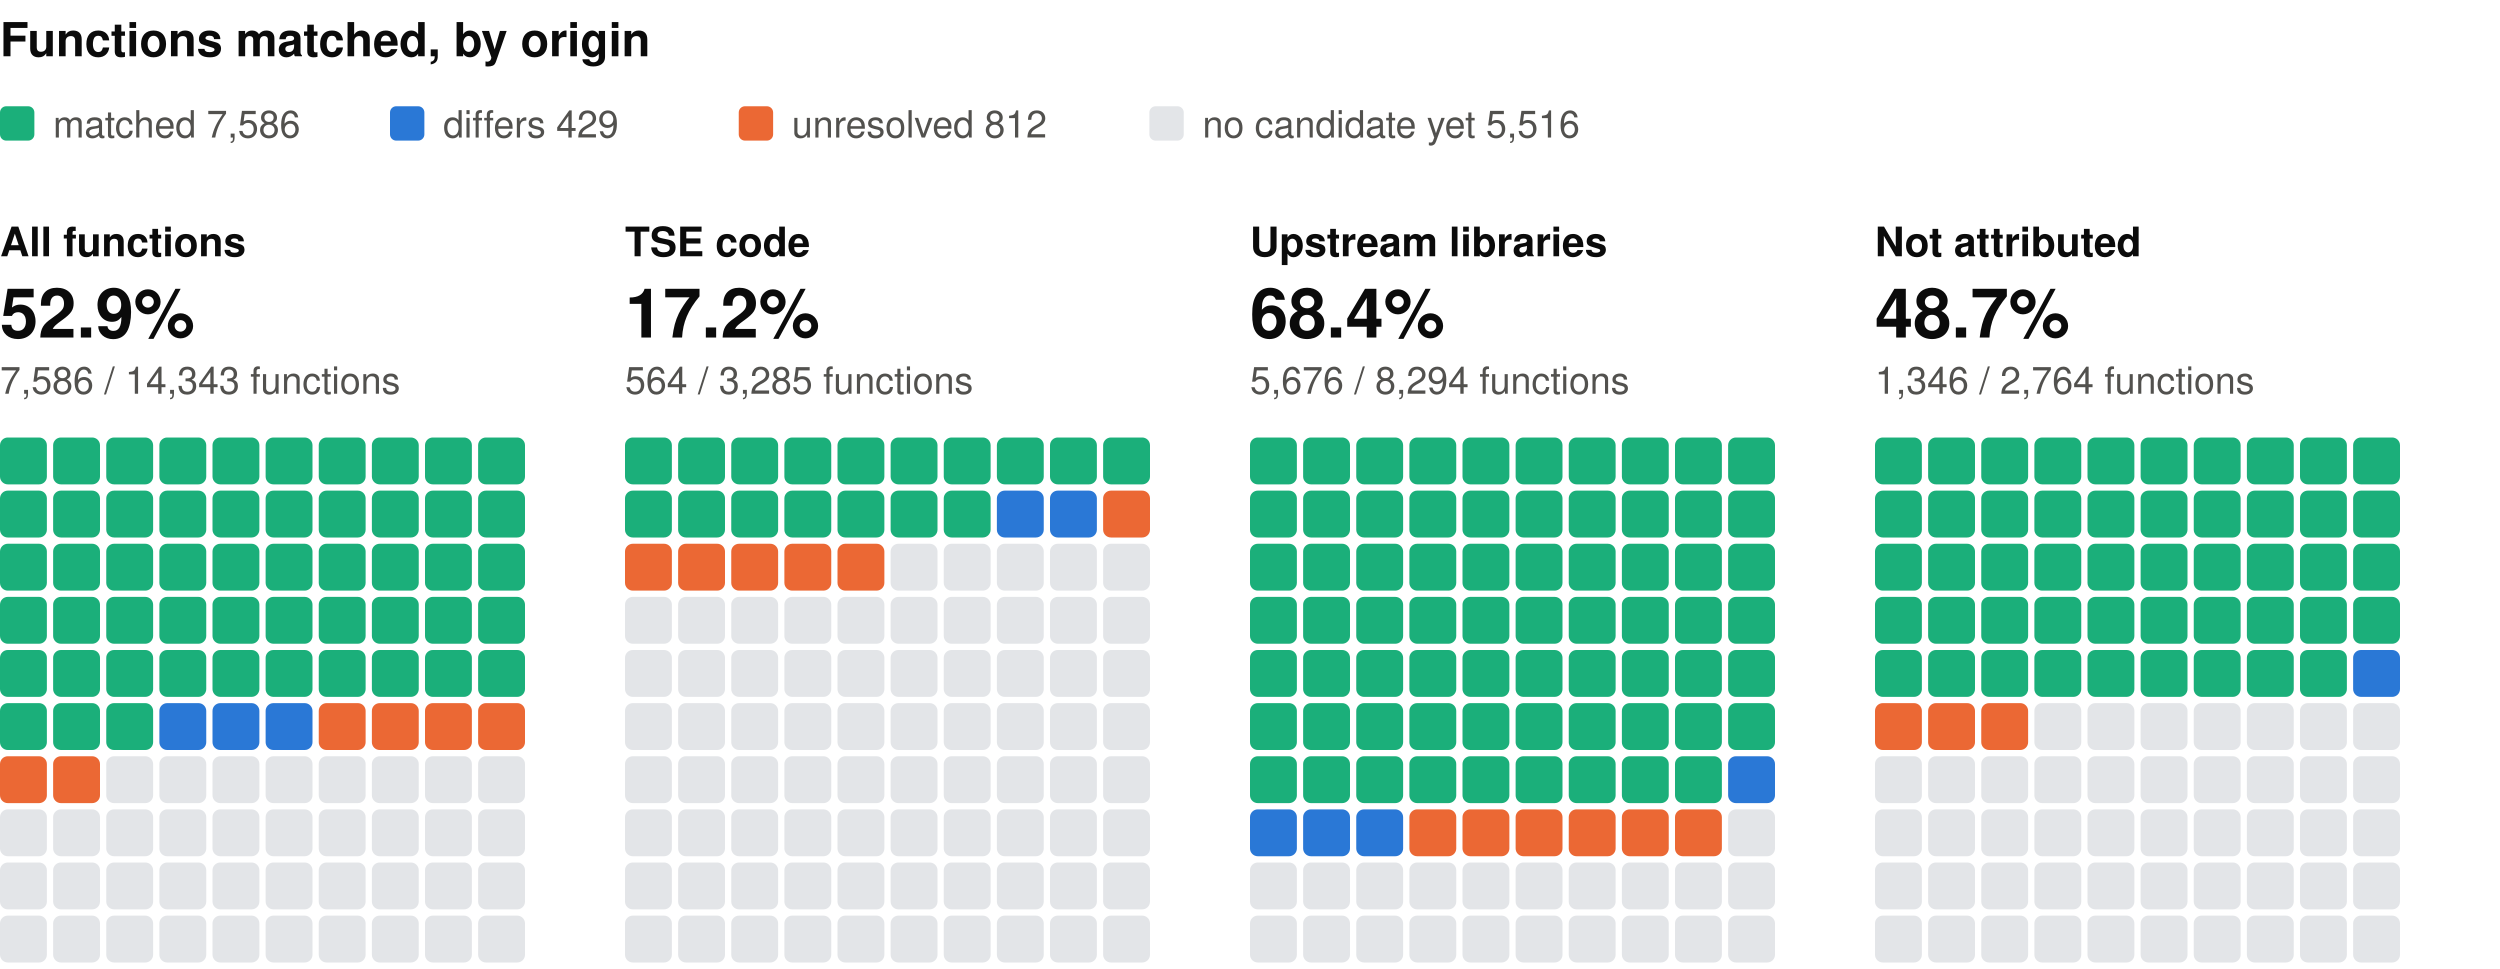
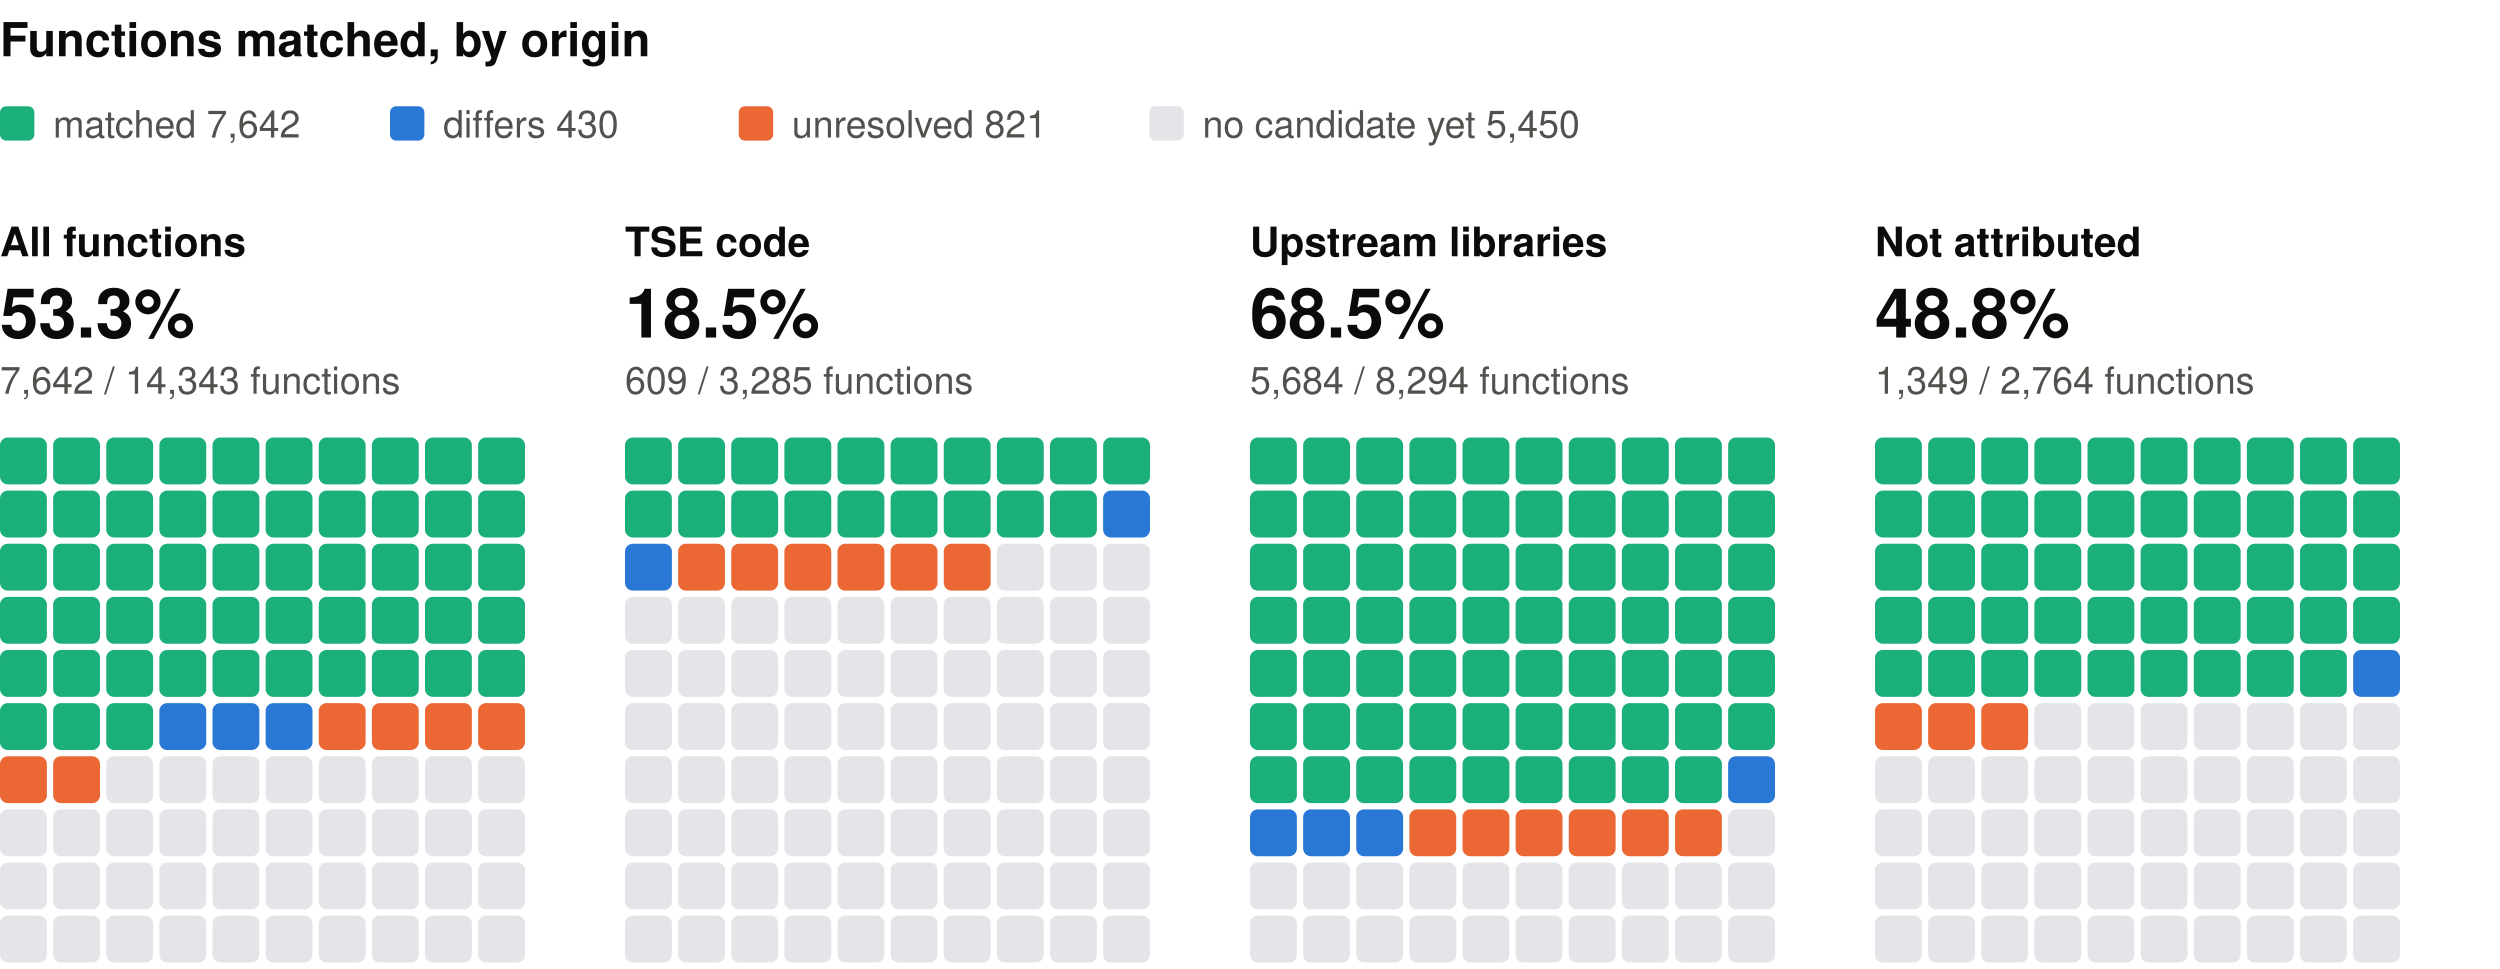
<svg xmlns="http://www.w3.org/2000/svg" width="800" height="310" viewBox="0 0 800 310" role="img" aria-label="Functions matched, by origin: one square per percent, coloured by verdict" font-family="system-ui, -apple-system, 'Segoe UI', Helvetica, Arial, sans-serif">
  <text x="0" y="18" font-size="15" fill="#0b0b0b" font-weight="600">Functions matched, by origin</text>
  <rect x="0" y="34" width="11" height="11" rx="2" fill="#1baf7a" />
-   <text x="17" y="44" font-size="12" fill="#52514e">matched 7,586</text>
+   <text x="17" y="44" font-size="12" fill="#52514e">matched 7,642</text>
  <rect x="124.8" y="34" width="11" height="11" rx="2" fill="#2a78d6" />
-   <text x="141.8" y="44" font-size="12" fill="#52514e">differs 429</text>
+   <text x="141.8" y="44" font-size="12" fill="#52514e">differs 430</text>
  <rect x="236.4" y="34" width="11" height="11" rx="2" fill="#eb6834" />
-   <text x="253.4" y="44" font-size="12" fill="#52514e">unresolved 812</text>
+   <text x="253.4" y="44" font-size="12" fill="#52514e">unresolved 821</text>
  <rect x="367.8" y="34" width="11" height="11" rx="2" fill="#e3e5e8" />
-   <text x="384.8" y="44" font-size="12" fill="#52514e">no candidate yet 5,516</text>
+   <text x="384.8" y="44" font-size="12" fill="#52514e">no candidate yet 5,450</text>
  <text x="0" y="82" font-size="13" fill="#0b0b0b" font-weight="600">All functions</text>
-   <text x="0" y="108" font-size="22" fill="#0b0b0b" font-weight="600">52.9%</text>
-   <text x="0" y="126" font-size="12" fill="#52514e">7,586 / 14,343 functions</text>
+   <text x="0" y="108" font-size="22" fill="#0b0b0b" font-weight="600">53.3%</text>
+   <text x="0" y="126" font-size="12" fill="#52514e">7,642 / 14,343 functions</text>
  <rect x="0" y="140" width="15" height="15" rx="2.5" fill="#1baf7a" />
  <rect x="17" y="140" width="15" height="15" rx="2.5" fill="#1baf7a" />
  <rect x="34" y="140" width="15" height="15" rx="2.5" fill="#1baf7a" />
  <rect x="51" y="140" width="15" height="15" rx="2.5" fill="#1baf7a" />
  <rect x="68" y="140" width="15" height="15" rx="2.5" fill="#1baf7a" />
  <rect x="85" y="140" width="15" height="15" rx="2.5" fill="#1baf7a" />
  <rect x="102" y="140" width="15" height="15" rx="2.5" fill="#1baf7a" />
  <rect x="119" y="140" width="15" height="15" rx="2.5" fill="#1baf7a" />
  <rect x="136" y="140" width="15" height="15" rx="2.5" fill="#1baf7a" />
  <rect x="153" y="140" width="15" height="15" rx="2.5" fill="#1baf7a" />
  <rect x="0" y="157" width="15" height="15" rx="2.5" fill="#1baf7a" />
  <rect x="17" y="157" width="15" height="15" rx="2.5" fill="#1baf7a" />
  <rect x="34" y="157" width="15" height="15" rx="2.5" fill="#1baf7a" />
  <rect x="51" y="157" width="15" height="15" rx="2.5" fill="#1baf7a" />
  <rect x="68" y="157" width="15" height="15" rx="2.5" fill="#1baf7a" />
  <rect x="85" y="157" width="15" height="15" rx="2.5" fill="#1baf7a" />
  <rect x="102" y="157" width="15" height="15" rx="2.5" fill="#1baf7a" />
  <rect x="119" y="157" width="15" height="15" rx="2.5" fill="#1baf7a" />
  <rect x="136" y="157" width="15" height="15" rx="2.5" fill="#1baf7a" />
  <rect x="153" y="157" width="15" height="15" rx="2.5" fill="#1baf7a" />
  <rect x="0" y="174" width="15" height="15" rx="2.5" fill="#1baf7a" />
  <rect x="17" y="174" width="15" height="15" rx="2.5" fill="#1baf7a" />
  <rect x="34" y="174" width="15" height="15" rx="2.5" fill="#1baf7a" />
  <rect x="51" y="174" width="15" height="15" rx="2.5" fill="#1baf7a" />
  <rect x="68" y="174" width="15" height="15" rx="2.5" fill="#1baf7a" />
  <rect x="85" y="174" width="15" height="15" rx="2.5" fill="#1baf7a" />
  <rect x="102" y="174" width="15" height="15" rx="2.5" fill="#1baf7a" />
  <rect x="119" y="174" width="15" height="15" rx="2.5" fill="#1baf7a" />
  <rect x="136" y="174" width="15" height="15" rx="2.5" fill="#1baf7a" />
  <rect x="153" y="174" width="15" height="15" rx="2.5" fill="#1baf7a" />
  <rect x="0" y="191" width="15" height="15" rx="2.5" fill="#1baf7a" />
  <rect x="17" y="191" width="15" height="15" rx="2.5" fill="#1baf7a" />
  <rect x="34" y="191" width="15" height="15" rx="2.5" fill="#1baf7a" />
  <rect x="51" y="191" width="15" height="15" rx="2.5" fill="#1baf7a" />
  <rect x="68" y="191" width="15" height="15" rx="2.5" fill="#1baf7a" />
  <rect x="85" y="191" width="15" height="15" rx="2.5" fill="#1baf7a" />
  <rect x="102" y="191" width="15" height="15" rx="2.5" fill="#1baf7a" />
  <rect x="119" y="191" width="15" height="15" rx="2.5" fill="#1baf7a" />
  <rect x="136" y="191" width="15" height="15" rx="2.5" fill="#1baf7a" />
  <rect x="153" y="191" width="15" height="15" rx="2.5" fill="#1baf7a" />
  <rect x="0" y="208" width="15" height="15" rx="2.5" fill="#1baf7a" />
  <rect x="17" y="208" width="15" height="15" rx="2.5" fill="#1baf7a" />
  <rect x="34" y="208" width="15" height="15" rx="2.5" fill="#1baf7a" />
  <rect x="51" y="208" width="15" height="15" rx="2.5" fill="#1baf7a" />
  <rect x="68" y="208" width="15" height="15" rx="2.5" fill="#1baf7a" />
  <rect x="85" y="208" width="15" height="15" rx="2.5" fill="#1baf7a" />
  <rect x="102" y="208" width="15" height="15" rx="2.5" fill="#1baf7a" />
  <rect x="119" y="208" width="15" height="15" rx="2.5" fill="#1baf7a" />
  <rect x="136" y="208" width="15" height="15" rx="2.5" fill="#1baf7a" />
  <rect x="153" y="208" width="15" height="15" rx="2.5" fill="#1baf7a" />
  <rect x="0" y="225" width="15" height="15" rx="2.5" fill="#1baf7a" />
  <rect x="17" y="225" width="15" height="15" rx="2.5" fill="#1baf7a" />
  <rect x="34" y="225" width="15" height="15" rx="2.5" fill="#1baf7a" />
  <rect x="51" y="225" width="15" height="15" rx="2.5" fill="#2a78d6" />
  <rect x="68" y="225" width="15" height="15" rx="2.5" fill="#2a78d6" />
  <rect x="85" y="225" width="15" height="15" rx="2.5" fill="#2a78d6" />
  <rect x="102" y="225" width="15" height="15" rx="2.5" fill="#eb6834" />
  <rect x="119" y="225" width="15" height="15" rx="2.5" fill="#eb6834" />
  <rect x="136" y="225" width="15" height="15" rx="2.5" fill="#eb6834" />
  <rect x="153" y="225" width="15" height="15" rx="2.5" fill="#eb6834" />
  <rect x="0" y="242" width="15" height="15" rx="2.5" fill="#eb6834" />
  <rect x="17" y="242" width="15" height="15" rx="2.5" fill="#eb6834" />
  <rect x="34" y="242" width="15" height="15" rx="2.5" fill="#e3e5e8" />
  <rect x="51" y="242" width="15" height="15" rx="2.5" fill="#e3e5e8" />
  <rect x="68" y="242" width="15" height="15" rx="2.5" fill="#e3e5e8" />
  <rect x="85" y="242" width="15" height="15" rx="2.5" fill="#e3e5e8" />
  <rect x="102" y="242" width="15" height="15" rx="2.5" fill="#e3e5e8" />
  <rect x="119" y="242" width="15" height="15" rx="2.5" fill="#e3e5e8" />
  <rect x="136" y="242" width="15" height="15" rx="2.5" fill="#e3e5e8" />
  <rect x="153" y="242" width="15" height="15" rx="2.5" fill="#e3e5e8" />
  <rect x="0" y="259" width="15" height="15" rx="2.5" fill="#e3e5e8" />
  <rect x="17" y="259" width="15" height="15" rx="2.5" fill="#e3e5e8" />
  <rect x="34" y="259" width="15" height="15" rx="2.5" fill="#e3e5e8" />
  <rect x="51" y="259" width="15" height="15" rx="2.5" fill="#e3e5e8" />
  <rect x="68" y="259" width="15" height="15" rx="2.5" fill="#e3e5e8" />
  <rect x="85" y="259" width="15" height="15" rx="2.5" fill="#e3e5e8" />
  <rect x="102" y="259" width="15" height="15" rx="2.5" fill="#e3e5e8" />
  <rect x="119" y="259" width="15" height="15" rx="2.5" fill="#e3e5e8" />
  <rect x="136" y="259" width="15" height="15" rx="2.5" fill="#e3e5e8" />
  <rect x="153" y="259" width="15" height="15" rx="2.5" fill="#e3e5e8" />
  <rect x="0" y="276" width="15" height="15" rx="2.5" fill="#e3e5e8" />
  <rect x="17" y="276" width="15" height="15" rx="2.5" fill="#e3e5e8" />
  <rect x="34" y="276" width="15" height="15" rx="2.5" fill="#e3e5e8" />
  <rect x="51" y="276" width="15" height="15" rx="2.5" fill="#e3e5e8" />
  <rect x="68" y="276" width="15" height="15" rx="2.5" fill="#e3e5e8" />
  <rect x="85" y="276" width="15" height="15" rx="2.5" fill="#e3e5e8" />
  <rect x="102" y="276" width="15" height="15" rx="2.5" fill="#e3e5e8" />
  <rect x="119" y="276" width="15" height="15" rx="2.5" fill="#e3e5e8" />
  <rect x="136" y="276" width="15" height="15" rx="2.5" fill="#e3e5e8" />
  <rect x="153" y="276" width="15" height="15" rx="2.5" fill="#e3e5e8" />
  <rect x="0" y="293" width="15" height="15" rx="2.5" fill="#e3e5e8" />
  <rect x="17" y="293" width="15" height="15" rx="2.5" fill="#e3e5e8" />
  <rect x="34" y="293" width="15" height="15" rx="2.5" fill="#e3e5e8" />
  <rect x="51" y="293" width="15" height="15" rx="2.5" fill="#e3e5e8" />
  <rect x="68" y="293" width="15" height="15" rx="2.5" fill="#e3e5e8" />
  <rect x="85" y="293" width="15" height="15" rx="2.5" fill="#e3e5e8" />
  <rect x="102" y="293" width="15" height="15" rx="2.5" fill="#e3e5e8" />
  <rect x="119" y="293" width="15" height="15" rx="2.5" fill="#e3e5e8" />
  <rect x="136" y="293" width="15" height="15" rx="2.5" fill="#e3e5e8" />
  <rect x="153" y="293" width="15" height="15" rx="2.5" fill="#e3e5e8" />
  <text x="200" y="82" font-size="13" fill="#0b0b0b" font-weight="600">TSE code</text>
-   <text x="200" y="108" font-size="22" fill="#0b0b0b" font-weight="600">17.2%</text>
-   <text x="200" y="126" font-size="12" fill="#52514e">564 / 3,285 functions</text>
+   <text x="200" y="108" font-size="22" fill="#0b0b0b" font-weight="600">18.5%</text>
+   <text x="200" y="126" font-size="12" fill="#52514e">609 / 3,285 functions</text>
  <rect x="200" y="140" width="15" height="15" rx="2.5" fill="#1baf7a" />
  <rect x="217" y="140" width="15" height="15" rx="2.5" fill="#1baf7a" />
  <rect x="234" y="140" width="15" height="15" rx="2.5" fill="#1baf7a" />
  <rect x="251" y="140" width="15" height="15" rx="2.5" fill="#1baf7a" />
  <rect x="268" y="140" width="15" height="15" rx="2.5" fill="#1baf7a" />
  <rect x="285" y="140" width="15" height="15" rx="2.5" fill="#1baf7a" />
  <rect x="302" y="140" width="15" height="15" rx="2.5" fill="#1baf7a" />
  <rect x="319" y="140" width="15" height="15" rx="2.5" fill="#1baf7a" />
  <rect x="336" y="140" width="15" height="15" rx="2.5" fill="#1baf7a" />
  <rect x="353" y="140" width="15" height="15" rx="2.5" fill="#1baf7a" />
  <rect x="200" y="157" width="15" height="15" rx="2.5" fill="#1baf7a" />
  <rect x="217" y="157" width="15" height="15" rx="2.5" fill="#1baf7a" />
  <rect x="234" y="157" width="15" height="15" rx="2.5" fill="#1baf7a" />
  <rect x="251" y="157" width="15" height="15" rx="2.5" fill="#1baf7a" />
  <rect x="268" y="157" width="15" height="15" rx="2.5" fill="#1baf7a" />
  <rect x="285" y="157" width="15" height="15" rx="2.5" fill="#1baf7a" />
  <rect x="302" y="157" width="15" height="15" rx="2.5" fill="#1baf7a" />
-   <rect x="319" y="157" width="15" height="15" rx="2.5" fill="#2a78d6" />
-   <rect x="336" y="157" width="15" height="15" rx="2.5" fill="#2a78d6" />
-   <rect x="353" y="157" width="15" height="15" rx="2.5" fill="#eb6834" />
-   <rect x="200" y="174" width="15" height="15" rx="2.5" fill="#eb6834" />
+   <rect x="319" y="157" width="15" height="15" rx="2.5" fill="#1baf7a" />
+   <rect x="336" y="157" width="15" height="15" rx="2.5" fill="#1baf7a" />
+   <rect x="353" y="157" width="15" height="15" rx="2.5" fill="#2a78d6" />
+   <rect x="200" y="174" width="15" height="15" rx="2.5" fill="#2a78d6" />
  <rect x="217" y="174" width="15" height="15" rx="2.5" fill="#eb6834" />
  <rect x="234" y="174" width="15" height="15" rx="2.5" fill="#eb6834" />
  <rect x="251" y="174" width="15" height="15" rx="2.5" fill="#eb6834" />
  <rect x="268" y="174" width="15" height="15" rx="2.5" fill="#eb6834" />
-   <rect x="285" y="174" width="15" height="15" rx="2.5" fill="#e3e5e8" />
-   <rect x="302" y="174" width="15" height="15" rx="2.5" fill="#e3e5e8" />
+   <rect x="285" y="174" width="15" height="15" rx="2.5" fill="#eb6834" />
+   <rect x="302" y="174" width="15" height="15" rx="2.5" fill="#eb6834" />
  <rect x="319" y="174" width="15" height="15" rx="2.5" fill="#e3e5e8" />
  <rect x="336" y="174" width="15" height="15" rx="2.5" fill="#e3e5e8" />
  <rect x="353" y="174" width="15" height="15" rx="2.5" fill="#e3e5e8" />
  <rect x="200" y="191" width="15" height="15" rx="2.5" fill="#e3e5e8" />
  <rect x="217" y="191" width="15" height="15" rx="2.5" fill="#e3e5e8" />
  <rect x="234" y="191" width="15" height="15" rx="2.5" fill="#e3e5e8" />
  <rect x="251" y="191" width="15" height="15" rx="2.5" fill="#e3e5e8" />
  <rect x="268" y="191" width="15" height="15" rx="2.5" fill="#e3e5e8" />
  <rect x="285" y="191" width="15" height="15" rx="2.5" fill="#e3e5e8" />
  <rect x="302" y="191" width="15" height="15" rx="2.5" fill="#e3e5e8" />
  <rect x="319" y="191" width="15" height="15" rx="2.5" fill="#e3e5e8" />
  <rect x="336" y="191" width="15" height="15" rx="2.5" fill="#e3e5e8" />
  <rect x="353" y="191" width="15" height="15" rx="2.5" fill="#e3e5e8" />
  <rect x="200" y="208" width="15" height="15" rx="2.5" fill="#e3e5e8" />
  <rect x="217" y="208" width="15" height="15" rx="2.5" fill="#e3e5e8" />
  <rect x="234" y="208" width="15" height="15" rx="2.5" fill="#e3e5e8" />
  <rect x="251" y="208" width="15" height="15" rx="2.5" fill="#e3e5e8" />
  <rect x="268" y="208" width="15" height="15" rx="2.5" fill="#e3e5e8" />
  <rect x="285" y="208" width="15" height="15" rx="2.5" fill="#e3e5e8" />
  <rect x="302" y="208" width="15" height="15" rx="2.5" fill="#e3e5e8" />
  <rect x="319" y="208" width="15" height="15" rx="2.5" fill="#e3e5e8" />
  <rect x="336" y="208" width="15" height="15" rx="2.5" fill="#e3e5e8" />
  <rect x="353" y="208" width="15" height="15" rx="2.5" fill="#e3e5e8" />
  <rect x="200" y="225" width="15" height="15" rx="2.5" fill="#e3e5e8" />
  <rect x="217" y="225" width="15" height="15" rx="2.5" fill="#e3e5e8" />
  <rect x="234" y="225" width="15" height="15" rx="2.5" fill="#e3e5e8" />
  <rect x="251" y="225" width="15" height="15" rx="2.5" fill="#e3e5e8" />
  <rect x="268" y="225" width="15" height="15" rx="2.5" fill="#e3e5e8" />
  <rect x="285" y="225" width="15" height="15" rx="2.5" fill="#e3e5e8" />
  <rect x="302" y="225" width="15" height="15" rx="2.5" fill="#e3e5e8" />
  <rect x="319" y="225" width="15" height="15" rx="2.5" fill="#e3e5e8" />
  <rect x="336" y="225" width="15" height="15" rx="2.5" fill="#e3e5e8" />
  <rect x="353" y="225" width="15" height="15" rx="2.5" fill="#e3e5e8" />
  <rect x="200" y="242" width="15" height="15" rx="2.5" fill="#e3e5e8" />
  <rect x="217" y="242" width="15" height="15" rx="2.5" fill="#e3e5e8" />
  <rect x="234" y="242" width="15" height="15" rx="2.5" fill="#e3e5e8" />
  <rect x="251" y="242" width="15" height="15" rx="2.5" fill="#e3e5e8" />
  <rect x="268" y="242" width="15" height="15" rx="2.5" fill="#e3e5e8" />
  <rect x="285" y="242" width="15" height="15" rx="2.5" fill="#e3e5e8" />
  <rect x="302" y="242" width="15" height="15" rx="2.5" fill="#e3e5e8" />
  <rect x="319" y="242" width="15" height="15" rx="2.5" fill="#e3e5e8" />
  <rect x="336" y="242" width="15" height="15" rx="2.5" fill="#e3e5e8" />
  <rect x="353" y="242" width="15" height="15" rx="2.5" fill="#e3e5e8" />
  <rect x="200" y="259" width="15" height="15" rx="2.5" fill="#e3e5e8" />
  <rect x="217" y="259" width="15" height="15" rx="2.5" fill="#e3e5e8" />
  <rect x="234" y="259" width="15" height="15" rx="2.5" fill="#e3e5e8" />
  <rect x="251" y="259" width="15" height="15" rx="2.5" fill="#e3e5e8" />
  <rect x="268" y="259" width="15" height="15" rx="2.5" fill="#e3e5e8" />
  <rect x="285" y="259" width="15" height="15" rx="2.5" fill="#e3e5e8" />
  <rect x="302" y="259" width="15" height="15" rx="2.5" fill="#e3e5e8" />
  <rect x="319" y="259" width="15" height="15" rx="2.5" fill="#e3e5e8" />
  <rect x="336" y="259" width="15" height="15" rx="2.5" fill="#e3e5e8" />
  <rect x="353" y="259" width="15" height="15" rx="2.5" fill="#e3e5e8" />
  <rect x="200" y="276" width="15" height="15" rx="2.5" fill="#e3e5e8" />
  <rect x="217" y="276" width="15" height="15" rx="2.5" fill="#e3e5e8" />
  <rect x="234" y="276" width="15" height="15" rx="2.5" fill="#e3e5e8" />
  <rect x="251" y="276" width="15" height="15" rx="2.5" fill="#e3e5e8" />
  <rect x="268" y="276" width="15" height="15" rx="2.5" fill="#e3e5e8" />
  <rect x="285" y="276" width="15" height="15" rx="2.5" fill="#e3e5e8" />
  <rect x="302" y="276" width="15" height="15" rx="2.5" fill="#e3e5e8" />
  <rect x="319" y="276" width="15" height="15" rx="2.5" fill="#e3e5e8" />
  <rect x="336" y="276" width="15" height="15" rx="2.5" fill="#e3e5e8" />
  <rect x="353" y="276" width="15" height="15" rx="2.5" fill="#e3e5e8" />
  <rect x="200" y="293" width="15" height="15" rx="2.5" fill="#e3e5e8" />
  <rect x="217" y="293" width="15" height="15" rx="2.5" fill="#e3e5e8" />
  <rect x="234" y="293" width="15" height="15" rx="2.5" fill="#e3e5e8" />
  <rect x="251" y="293" width="15" height="15" rx="2.5" fill="#e3e5e8" />
  <rect x="268" y="293" width="15" height="15" rx="2.5" fill="#e3e5e8" />
  <rect x="285" y="293" width="15" height="15" rx="2.5" fill="#e3e5e8" />
  <rect x="302" y="293" width="15" height="15" rx="2.5" fill="#e3e5e8" />
  <rect x="319" y="293" width="15" height="15" rx="2.5" fill="#e3e5e8" />
  <rect x="336" y="293" width="15" height="15" rx="2.5" fill="#e3e5e8" />
  <rect x="353" y="293" width="15" height="15" rx="2.5" fill="#e3e5e8" />
  <text x="400" y="82" font-size="13" fill="#0b0b0b" font-weight="600">Upstream libraries</text>
-   <text x="400" y="108" font-size="22" fill="#0b0b0b" font-weight="600">68.4%</text>
-   <text x="400" y="126" font-size="12" fill="#52514e">5,676 / 8,294 functions</text>
+   <text x="400" y="108" font-size="22" fill="#0b0b0b" font-weight="600">68.5%</text>
+   <text x="400" y="126" font-size="12" fill="#52514e">5,684 / 8,294 functions</text>
  <rect x="400" y="140" width="15" height="15" rx="2.5" fill="#1baf7a" />
  <rect x="417" y="140" width="15" height="15" rx="2.5" fill="#1baf7a" />
  <rect x="434" y="140" width="15" height="15" rx="2.5" fill="#1baf7a" />
  <rect x="451" y="140" width="15" height="15" rx="2.5" fill="#1baf7a" />
  <rect x="468" y="140" width="15" height="15" rx="2.5" fill="#1baf7a" />
  <rect x="485" y="140" width="15" height="15" rx="2.5" fill="#1baf7a" />
  <rect x="502" y="140" width="15" height="15" rx="2.5" fill="#1baf7a" />
  <rect x="519" y="140" width="15" height="15" rx="2.5" fill="#1baf7a" />
  <rect x="536" y="140" width="15" height="15" rx="2.5" fill="#1baf7a" />
  <rect x="553" y="140" width="15" height="15" rx="2.5" fill="#1baf7a" />
  <rect x="400" y="157" width="15" height="15" rx="2.5" fill="#1baf7a" />
  <rect x="417" y="157" width="15" height="15" rx="2.5" fill="#1baf7a" />
  <rect x="434" y="157" width="15" height="15" rx="2.5" fill="#1baf7a" />
  <rect x="451" y="157" width="15" height="15" rx="2.5" fill="#1baf7a" />
  <rect x="468" y="157" width="15" height="15" rx="2.5" fill="#1baf7a" />
  <rect x="485" y="157" width="15" height="15" rx="2.5" fill="#1baf7a" />
  <rect x="502" y="157" width="15" height="15" rx="2.5" fill="#1baf7a" />
  <rect x="519" y="157" width="15" height="15" rx="2.5" fill="#1baf7a" />
  <rect x="536" y="157" width="15" height="15" rx="2.5" fill="#1baf7a" />
  <rect x="553" y="157" width="15" height="15" rx="2.5" fill="#1baf7a" />
  <rect x="400" y="174" width="15" height="15" rx="2.5" fill="#1baf7a" />
  <rect x="417" y="174" width="15" height="15" rx="2.5" fill="#1baf7a" />
  <rect x="434" y="174" width="15" height="15" rx="2.5" fill="#1baf7a" />
  <rect x="451" y="174" width="15" height="15" rx="2.5" fill="#1baf7a" />
  <rect x="468" y="174" width="15" height="15" rx="2.5" fill="#1baf7a" />
  <rect x="485" y="174" width="15" height="15" rx="2.5" fill="#1baf7a" />
  <rect x="502" y="174" width="15" height="15" rx="2.5" fill="#1baf7a" />
  <rect x="519" y="174" width="15" height="15" rx="2.5" fill="#1baf7a" />
  <rect x="536" y="174" width="15" height="15" rx="2.5" fill="#1baf7a" />
  <rect x="553" y="174" width="15" height="15" rx="2.5" fill="#1baf7a" />
  <rect x="400" y="191" width="15" height="15" rx="2.5" fill="#1baf7a" />
  <rect x="417" y="191" width="15" height="15" rx="2.5" fill="#1baf7a" />
  <rect x="434" y="191" width="15" height="15" rx="2.5" fill="#1baf7a" />
  <rect x="451" y="191" width="15" height="15" rx="2.5" fill="#1baf7a" />
  <rect x="468" y="191" width="15" height="15" rx="2.5" fill="#1baf7a" />
  <rect x="485" y="191" width="15" height="15" rx="2.5" fill="#1baf7a" />
  <rect x="502" y="191" width="15" height="15" rx="2.5" fill="#1baf7a" />
  <rect x="519" y="191" width="15" height="15" rx="2.5" fill="#1baf7a" />
  <rect x="536" y="191" width="15" height="15" rx="2.5" fill="#1baf7a" />
  <rect x="553" y="191" width="15" height="15" rx="2.5" fill="#1baf7a" />
  <rect x="400" y="208" width="15" height="15" rx="2.5" fill="#1baf7a" />
  <rect x="417" y="208" width="15" height="15" rx="2.5" fill="#1baf7a" />
  <rect x="434" y="208" width="15" height="15" rx="2.5" fill="#1baf7a" />
  <rect x="451" y="208" width="15" height="15" rx="2.5" fill="#1baf7a" />
  <rect x="468" y="208" width="15" height="15" rx="2.5" fill="#1baf7a" />
  <rect x="485" y="208" width="15" height="15" rx="2.5" fill="#1baf7a" />
  <rect x="502" y="208" width="15" height="15" rx="2.5" fill="#1baf7a" />
  <rect x="519" y="208" width="15" height="15" rx="2.5" fill="#1baf7a" />
  <rect x="536" y="208" width="15" height="15" rx="2.5" fill="#1baf7a" />
  <rect x="553" y="208" width="15" height="15" rx="2.5" fill="#1baf7a" />
  <rect x="400" y="225" width="15" height="15" rx="2.5" fill="#1baf7a" />
  <rect x="417" y="225" width="15" height="15" rx="2.5" fill="#1baf7a" />
  <rect x="434" y="225" width="15" height="15" rx="2.5" fill="#1baf7a" />
  <rect x="451" y="225" width="15" height="15" rx="2.5" fill="#1baf7a" />
  <rect x="468" y="225" width="15" height="15" rx="2.5" fill="#1baf7a" />
  <rect x="485" y="225" width="15" height="15" rx="2.5" fill="#1baf7a" />
  <rect x="502" y="225" width="15" height="15" rx="2.5" fill="#1baf7a" />
  <rect x="519" y="225" width="15" height="15" rx="2.5" fill="#1baf7a" />
  <rect x="536" y="225" width="15" height="15" rx="2.5" fill="#1baf7a" />
  <rect x="553" y="225" width="15" height="15" rx="2.5" fill="#1baf7a" />
  <rect x="400" y="242" width="15" height="15" rx="2.5" fill="#1baf7a" />
  <rect x="417" y="242" width="15" height="15" rx="2.5" fill="#1baf7a" />
  <rect x="434" y="242" width="15" height="15" rx="2.5" fill="#1baf7a" />
  <rect x="451" y="242" width="15" height="15" rx="2.5" fill="#1baf7a" />
  <rect x="468" y="242" width="15" height="15" rx="2.5" fill="#1baf7a" />
  <rect x="485" y="242" width="15" height="15" rx="2.5" fill="#1baf7a" />
  <rect x="502" y="242" width="15" height="15" rx="2.5" fill="#1baf7a" />
  <rect x="519" y="242" width="15" height="15" rx="2.5" fill="#1baf7a" />
  <rect x="536" y="242" width="15" height="15" rx="2.5" fill="#1baf7a" />
  <rect x="553" y="242" width="15" height="15" rx="2.5" fill="#2a78d6" />
  <rect x="400" y="259" width="15" height="15" rx="2.5" fill="#2a78d6" />
  <rect x="417" y="259" width="15" height="15" rx="2.5" fill="#2a78d6" />
  <rect x="434" y="259" width="15" height="15" rx="2.5" fill="#2a78d6" />
  <rect x="451" y="259" width="15" height="15" rx="2.5" fill="#eb6834" />
  <rect x="468" y="259" width="15" height="15" rx="2.5" fill="#eb6834" />
  <rect x="485" y="259" width="15" height="15" rx="2.5" fill="#eb6834" />
  <rect x="502" y="259" width="15" height="15" rx="2.5" fill="#eb6834" />
  <rect x="519" y="259" width="15" height="15" rx="2.5" fill="#eb6834" />
  <rect x="536" y="259" width="15" height="15" rx="2.5" fill="#eb6834" />
  <rect x="553" y="259" width="15" height="15" rx="2.5" fill="#e3e5e8" />
  <rect x="400" y="276" width="15" height="15" rx="2.5" fill="#e3e5e8" />
  <rect x="417" y="276" width="15" height="15" rx="2.5" fill="#e3e5e8" />
  <rect x="434" y="276" width="15" height="15" rx="2.5" fill="#e3e5e8" />
  <rect x="451" y="276" width="15" height="15" rx="2.5" fill="#e3e5e8" />
  <rect x="468" y="276" width="15" height="15" rx="2.5" fill="#e3e5e8" />
  <rect x="485" y="276" width="15" height="15" rx="2.5" fill="#e3e5e8" />
  <rect x="502" y="276" width="15" height="15" rx="2.5" fill="#e3e5e8" />
  <rect x="519" y="276" width="15" height="15" rx="2.5" fill="#e3e5e8" />
  <rect x="536" y="276" width="15" height="15" rx="2.5" fill="#e3e5e8" />
  <rect x="553" y="276" width="15" height="15" rx="2.5" fill="#e3e5e8" />
  <rect x="400" y="293" width="15" height="15" rx="2.5" fill="#e3e5e8" />
  <rect x="417" y="293" width="15" height="15" rx="2.5" fill="#e3e5e8" />
  <rect x="434" y="293" width="15" height="15" rx="2.5" fill="#e3e5e8" />
  <rect x="451" y="293" width="15" height="15" rx="2.5" fill="#e3e5e8" />
  <rect x="468" y="293" width="15" height="15" rx="2.5" fill="#e3e5e8" />
  <rect x="485" y="293" width="15" height="15" rx="2.5" fill="#e3e5e8" />
  <rect x="502" y="293" width="15" height="15" rx="2.5" fill="#e3e5e8" />
  <rect x="519" y="293" width="15" height="15" rx="2.5" fill="#e3e5e8" />
  <rect x="536" y="293" width="15" height="15" rx="2.5" fill="#e3e5e8" />
  <rect x="553" y="293" width="15" height="15" rx="2.5" fill="#e3e5e8" />
  <text x="600" y="82" font-size="13" fill="#0b0b0b" font-weight="600">Not attributed</text>
-   <text x="600" y="108" font-size="22" fill="#0b0b0b" font-weight="600">48.7%</text>
-   <text x="600" y="126" font-size="12" fill="#52514e">1,346 / 2,764 functions</text>
+   <text x="600" y="108" font-size="22" fill="#0b0b0b" font-weight="600">48.8%</text>
+   <text x="600" y="126" font-size="12" fill="#52514e">1,349 / 2,764 functions</text>
  <rect x="600" y="140" width="15" height="15" rx="2.5" fill="#1baf7a" />
  <rect x="617" y="140" width="15" height="15" rx="2.5" fill="#1baf7a" />
  <rect x="634" y="140" width="15" height="15" rx="2.5" fill="#1baf7a" />
  <rect x="651" y="140" width="15" height="15" rx="2.5" fill="#1baf7a" />
  <rect x="668" y="140" width="15" height="15" rx="2.5" fill="#1baf7a" />
  <rect x="685" y="140" width="15" height="15" rx="2.5" fill="#1baf7a" />
  <rect x="702" y="140" width="15" height="15" rx="2.5" fill="#1baf7a" />
  <rect x="719" y="140" width="15" height="15" rx="2.5" fill="#1baf7a" />
  <rect x="736" y="140" width="15" height="15" rx="2.5" fill="#1baf7a" />
  <rect x="753" y="140" width="15" height="15" rx="2.5" fill="#1baf7a" />
  <rect x="600" y="157" width="15" height="15" rx="2.5" fill="#1baf7a" />
  <rect x="617" y="157" width="15" height="15" rx="2.5" fill="#1baf7a" />
  <rect x="634" y="157" width="15" height="15" rx="2.5" fill="#1baf7a" />
  <rect x="651" y="157" width="15" height="15" rx="2.5" fill="#1baf7a" />
  <rect x="668" y="157" width="15" height="15" rx="2.5" fill="#1baf7a" />
  <rect x="685" y="157" width="15" height="15" rx="2.5" fill="#1baf7a" />
  <rect x="702" y="157" width="15" height="15" rx="2.5" fill="#1baf7a" />
  <rect x="719" y="157" width="15" height="15" rx="2.5" fill="#1baf7a" />
  <rect x="736" y="157" width="15" height="15" rx="2.5" fill="#1baf7a" />
  <rect x="753" y="157" width="15" height="15" rx="2.5" fill="#1baf7a" />
  <rect x="600" y="174" width="15" height="15" rx="2.5" fill="#1baf7a" />
  <rect x="617" y="174" width="15" height="15" rx="2.5" fill="#1baf7a" />
  <rect x="634" y="174" width="15" height="15" rx="2.5" fill="#1baf7a" />
  <rect x="651" y="174" width="15" height="15" rx="2.5" fill="#1baf7a" />
  <rect x="668" y="174" width="15" height="15" rx="2.5" fill="#1baf7a" />
  <rect x="685" y="174" width="15" height="15" rx="2.5" fill="#1baf7a" />
  <rect x="702" y="174" width="15" height="15" rx="2.5" fill="#1baf7a" />
  <rect x="719" y="174" width="15" height="15" rx="2.5" fill="#1baf7a" />
  <rect x="736" y="174" width="15" height="15" rx="2.5" fill="#1baf7a" />
  <rect x="753" y="174" width="15" height="15" rx="2.5" fill="#1baf7a" />
  <rect x="600" y="191" width="15" height="15" rx="2.5" fill="#1baf7a" />
  <rect x="617" y="191" width="15" height="15" rx="2.5" fill="#1baf7a" />
  <rect x="634" y="191" width="15" height="15" rx="2.5" fill="#1baf7a" />
  <rect x="651" y="191" width="15" height="15" rx="2.5" fill="#1baf7a" />
  <rect x="668" y="191" width="15" height="15" rx="2.5" fill="#1baf7a" />
  <rect x="685" y="191" width="15" height="15" rx="2.5" fill="#1baf7a" />
  <rect x="702" y="191" width="15" height="15" rx="2.5" fill="#1baf7a" />
  <rect x="719" y="191" width="15" height="15" rx="2.5" fill="#1baf7a" />
  <rect x="736" y="191" width="15" height="15" rx="2.5" fill="#1baf7a" />
  <rect x="753" y="191" width="15" height="15" rx="2.5" fill="#1baf7a" />
  <rect x="600" y="208" width="15" height="15" rx="2.5" fill="#1baf7a" />
  <rect x="617" y="208" width="15" height="15" rx="2.5" fill="#1baf7a" />
  <rect x="634" y="208" width="15" height="15" rx="2.5" fill="#1baf7a" />
  <rect x="651" y="208" width="15" height="15" rx="2.5" fill="#1baf7a" />
  <rect x="668" y="208" width="15" height="15" rx="2.5" fill="#1baf7a" />
  <rect x="685" y="208" width="15" height="15" rx="2.5" fill="#1baf7a" />
  <rect x="702" y="208" width="15" height="15" rx="2.5" fill="#1baf7a" />
  <rect x="719" y="208" width="15" height="15" rx="2.5" fill="#1baf7a" />
  <rect x="736" y="208" width="15" height="15" rx="2.5" fill="#1baf7a" />
  <rect x="753" y="208" width="15" height="15" rx="2.5" fill="#2a78d6" />
  <rect x="600" y="225" width="15" height="15" rx="2.5" fill="#eb6834" />
  <rect x="617" y="225" width="15" height="15" rx="2.5" fill="#eb6834" />
  <rect x="634" y="225" width="15" height="15" rx="2.5" fill="#eb6834" />
  <rect x="651" y="225" width="15" height="15" rx="2.5" fill="#e3e5e8" />
  <rect x="668" y="225" width="15" height="15" rx="2.5" fill="#e3e5e8" />
  <rect x="685" y="225" width="15" height="15" rx="2.5" fill="#e3e5e8" />
  <rect x="702" y="225" width="15" height="15" rx="2.5" fill="#e3e5e8" />
  <rect x="719" y="225" width="15" height="15" rx="2.5" fill="#e3e5e8" />
  <rect x="736" y="225" width="15" height="15" rx="2.5" fill="#e3e5e8" />
  <rect x="753" y="225" width="15" height="15" rx="2.5" fill="#e3e5e8" />
  <rect x="600" y="242" width="15" height="15" rx="2.5" fill="#e3e5e8" />
  <rect x="617" y="242" width="15" height="15" rx="2.5" fill="#e3e5e8" />
  <rect x="634" y="242" width="15" height="15" rx="2.5" fill="#e3e5e8" />
  <rect x="651" y="242" width="15" height="15" rx="2.5" fill="#e3e5e8" />
  <rect x="668" y="242" width="15" height="15" rx="2.5" fill="#e3e5e8" />
  <rect x="685" y="242" width="15" height="15" rx="2.5" fill="#e3e5e8" />
  <rect x="702" y="242" width="15" height="15" rx="2.5" fill="#e3e5e8" />
  <rect x="719" y="242" width="15" height="15" rx="2.5" fill="#e3e5e8" />
  <rect x="736" y="242" width="15" height="15" rx="2.5" fill="#e3e5e8" />
  <rect x="753" y="242" width="15" height="15" rx="2.5" fill="#e3e5e8" />
  <rect x="600" y="259" width="15" height="15" rx="2.5" fill="#e3e5e8" />
  <rect x="617" y="259" width="15" height="15" rx="2.5" fill="#e3e5e8" />
  <rect x="634" y="259" width="15" height="15" rx="2.5" fill="#e3e5e8" />
  <rect x="651" y="259" width="15" height="15" rx="2.5" fill="#e3e5e8" />
  <rect x="668" y="259" width="15" height="15" rx="2.5" fill="#e3e5e8" />
  <rect x="685" y="259" width="15" height="15" rx="2.5" fill="#e3e5e8" />
  <rect x="702" y="259" width="15" height="15" rx="2.5" fill="#e3e5e8" />
  <rect x="719" y="259" width="15" height="15" rx="2.5" fill="#e3e5e8" />
  <rect x="736" y="259" width="15" height="15" rx="2.5" fill="#e3e5e8" />
  <rect x="753" y="259" width="15" height="15" rx="2.5" fill="#e3e5e8" />
  <rect x="600" y="276" width="15" height="15" rx="2.5" fill="#e3e5e8" />
  <rect x="617" y="276" width="15" height="15" rx="2.5" fill="#e3e5e8" />
  <rect x="634" y="276" width="15" height="15" rx="2.5" fill="#e3e5e8" />
  <rect x="651" y="276" width="15" height="15" rx="2.5" fill="#e3e5e8" />
  <rect x="668" y="276" width="15" height="15" rx="2.5" fill="#e3e5e8" />
  <rect x="685" y="276" width="15" height="15" rx="2.5" fill="#e3e5e8" />
  <rect x="702" y="276" width="15" height="15" rx="2.5" fill="#e3e5e8" />
  <rect x="719" y="276" width="15" height="15" rx="2.5" fill="#e3e5e8" />
  <rect x="736" y="276" width="15" height="15" rx="2.5" fill="#e3e5e8" />
  <rect x="753" y="276" width="15" height="15" rx="2.5" fill="#e3e5e8" />
  <rect x="600" y="293" width="15" height="15" rx="2.5" fill="#e3e5e8" />
  <rect x="617" y="293" width="15" height="15" rx="2.5" fill="#e3e5e8" />
  <rect x="634" y="293" width="15" height="15" rx="2.5" fill="#e3e5e8" />
  <rect x="651" y="293" width="15" height="15" rx="2.5" fill="#e3e5e8" />
  <rect x="668" y="293" width="15" height="15" rx="2.5" fill="#e3e5e8" />
  <rect x="685" y="293" width="15" height="15" rx="2.5" fill="#e3e5e8" />
  <rect x="702" y="293" width="15" height="15" rx="2.5" fill="#e3e5e8" />
  <rect x="719" y="293" width="15" height="15" rx="2.5" fill="#e3e5e8" />
  <rect x="736" y="293" width="15" height="15" rx="2.5" fill="#e3e5e8" />
  <rect x="753" y="293" width="15" height="15" rx="2.5" fill="#e3e5e8" />
</svg>
